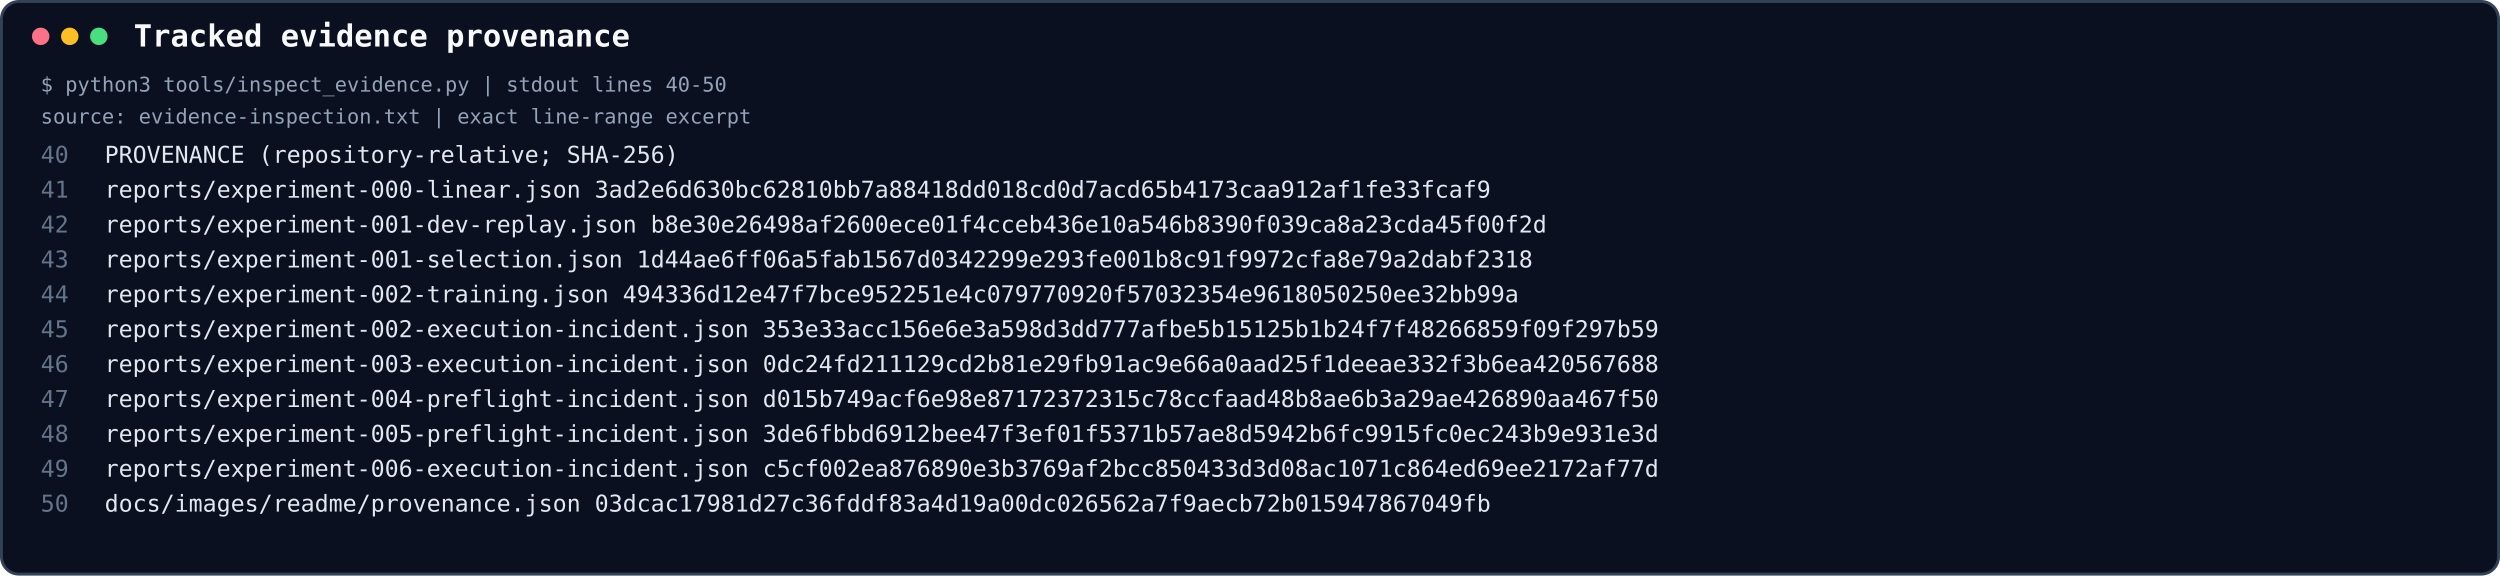
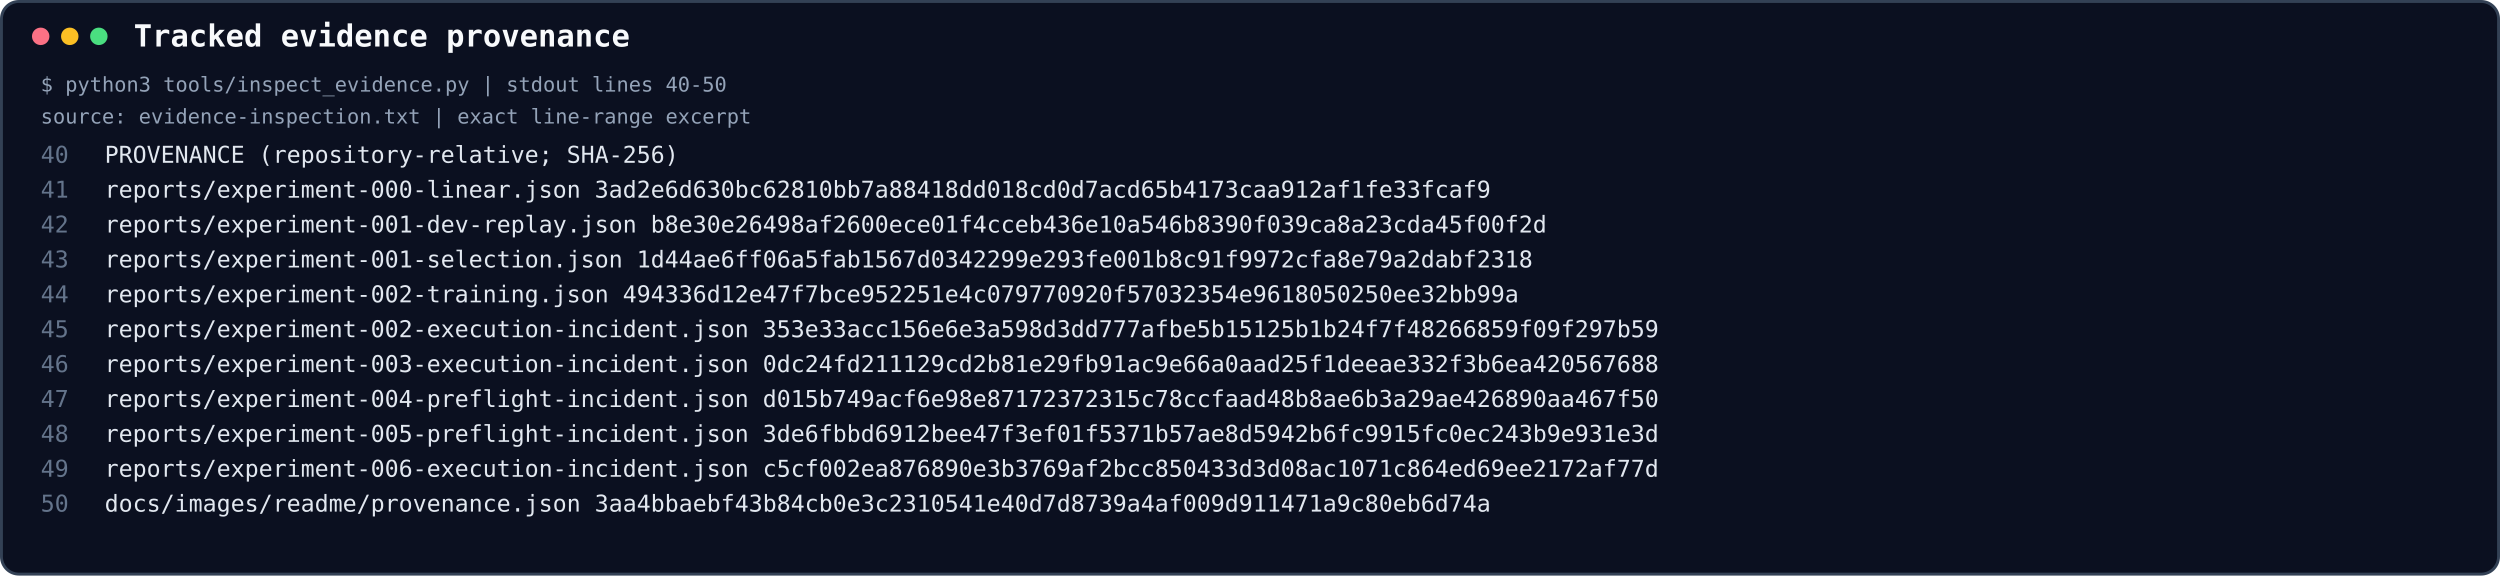
<svg xmlns="http://www.w3.org/2000/svg" width="1720" height="396" viewBox="0 0 1720 396" role="img" aria-labelledby="provenance-title provenance-description">
  <style>
    text { font-family: 'DejaVu Sans Mono', monospace; }
    .title { fill: #f8fafc; font-size: 21px; font-weight: 700; }
    .meta { fill: #94a3b8; font-size: 14px; }
    .terminal { fill: #e2e8f0; font-size: 16px; }
    .line-number { fill: #64748b; }
  </style>
  <rect x="1" y="1" width="1718" height="394" rx="12" fill="#0b1020" stroke="#334155" stroke-width="2" />
  <circle cx="28" cy="25" r="6" fill="#fb7185" />
  <circle cx="48" cy="25" r="6" fill="#fbbf24" />
  <circle cx="68" cy="25" r="6" fill="#4ade80" />
  <text x="92" y="32" class="title">Tracked evidence provenance</text>
  <text x="28" y="63" class="meta">$ python3 tools/inspect_evidence.py | stdout lines 40-50</text>
  <text x="28" y="85" class="meta">source: evidence-inspection.txt | exact line-range excerpt</text>
  <text x="28" y="112" class="terminal">
    <tspan class="line-number">40</tspan>
    <tspan x="72">PROVENANCE (repository-relative; SHA-256)</tspan>
  </text>
  <text x="28" y="136" class="terminal">
    <tspan class="line-number">41</tspan>
    <tspan x="72">  reports/experiment-000-linear.json  3ad2e6d630bc62810bb7a88418dd018cd0d7acd65b4173caa912af1fe33fcaf9</tspan>
  </text>
  <text x="28" y="160" class="terminal">
    <tspan class="line-number">42</tspan>
    <tspan x="72">  reports/experiment-001-dev-replay.json  b8e30e26498af2600ece01f4cceb436e10a546b8390f039ca8a23cda45f00f2d</tspan>
  </text>
  <text x="28" y="184" class="terminal">
    <tspan class="line-number">43</tspan>
    <tspan x="72">  reports/experiment-001-selection.json  1d44ae6ff06a5fab1567d0342299e293fe001b8c91f9972cfa8e79a2dabf2318</tspan>
  </text>
  <text x="28" y="208" class="terminal">
    <tspan class="line-number">44</tspan>
    <tspan x="72">  reports/experiment-002-training.json  494336d12e47f7bce952251e4c079770920f57032354e9618050250ee32bb99a</tspan>
  </text>
  <text x="28" y="232" class="terminal">
    <tspan class="line-number">45</tspan>
    <tspan x="72">  reports/experiment-002-execution-incident.json  353e33acc156e6e3a598d3dd777afbe5b15125b1b24f7f48266859f09f297b59</tspan>
  </text>
  <text x="28" y="256" class="terminal">
    <tspan class="line-number">46</tspan>
    <tspan x="72">  reports/experiment-003-execution-incident.json  0dc24fd211129cd2b81e29fb91ac9e66a0aad25f1deeae332f3b6ea420567688</tspan>
  </text>
  <text x="28" y="280" class="terminal">
    <tspan class="line-number">47</tspan>
    <tspan x="72">  reports/experiment-004-preflight-incident.json  d015b749acf6e98e87172372315c78ccfaad48b8ae6b3a29ae426890aa467f50</tspan>
  </text>
  <text x="28" y="304" class="terminal">
    <tspan class="line-number">48</tspan>
    <tspan x="72">  reports/experiment-005-preflight-incident.json  3de6fbbd6912bee47f3ef01f5371b57ae8d5942b6fc9915fc0ec243b9e931e3d</tspan>
  </text>
  <text x="28" y="328" class="terminal">
    <tspan class="line-number">49</tspan>
    <tspan x="72">  reports/experiment-006-execution-incident.json  c5cf002ea876890e3b3769af2bcc850433d3d08ac1071c864ed69ee2172af77d</tspan>
  </text>
  <text x="28" y="352" class="terminal">
    <tspan class="line-number">50</tspan>
-     <tspan x="72">  docs/images/readme/provenance.json  03dcac17981d27c36fddf83a4d19a00dc026562a7f9aecb72b015947867049fb</tspan>
+     <tspan x="72">  docs/images/readme/provenance.json  3aa4bbaebf43b84cb0e3c2310541e40d7d8739a4af009d911471a9c80eb6d74a</tspan>
  </text>
</svg>
